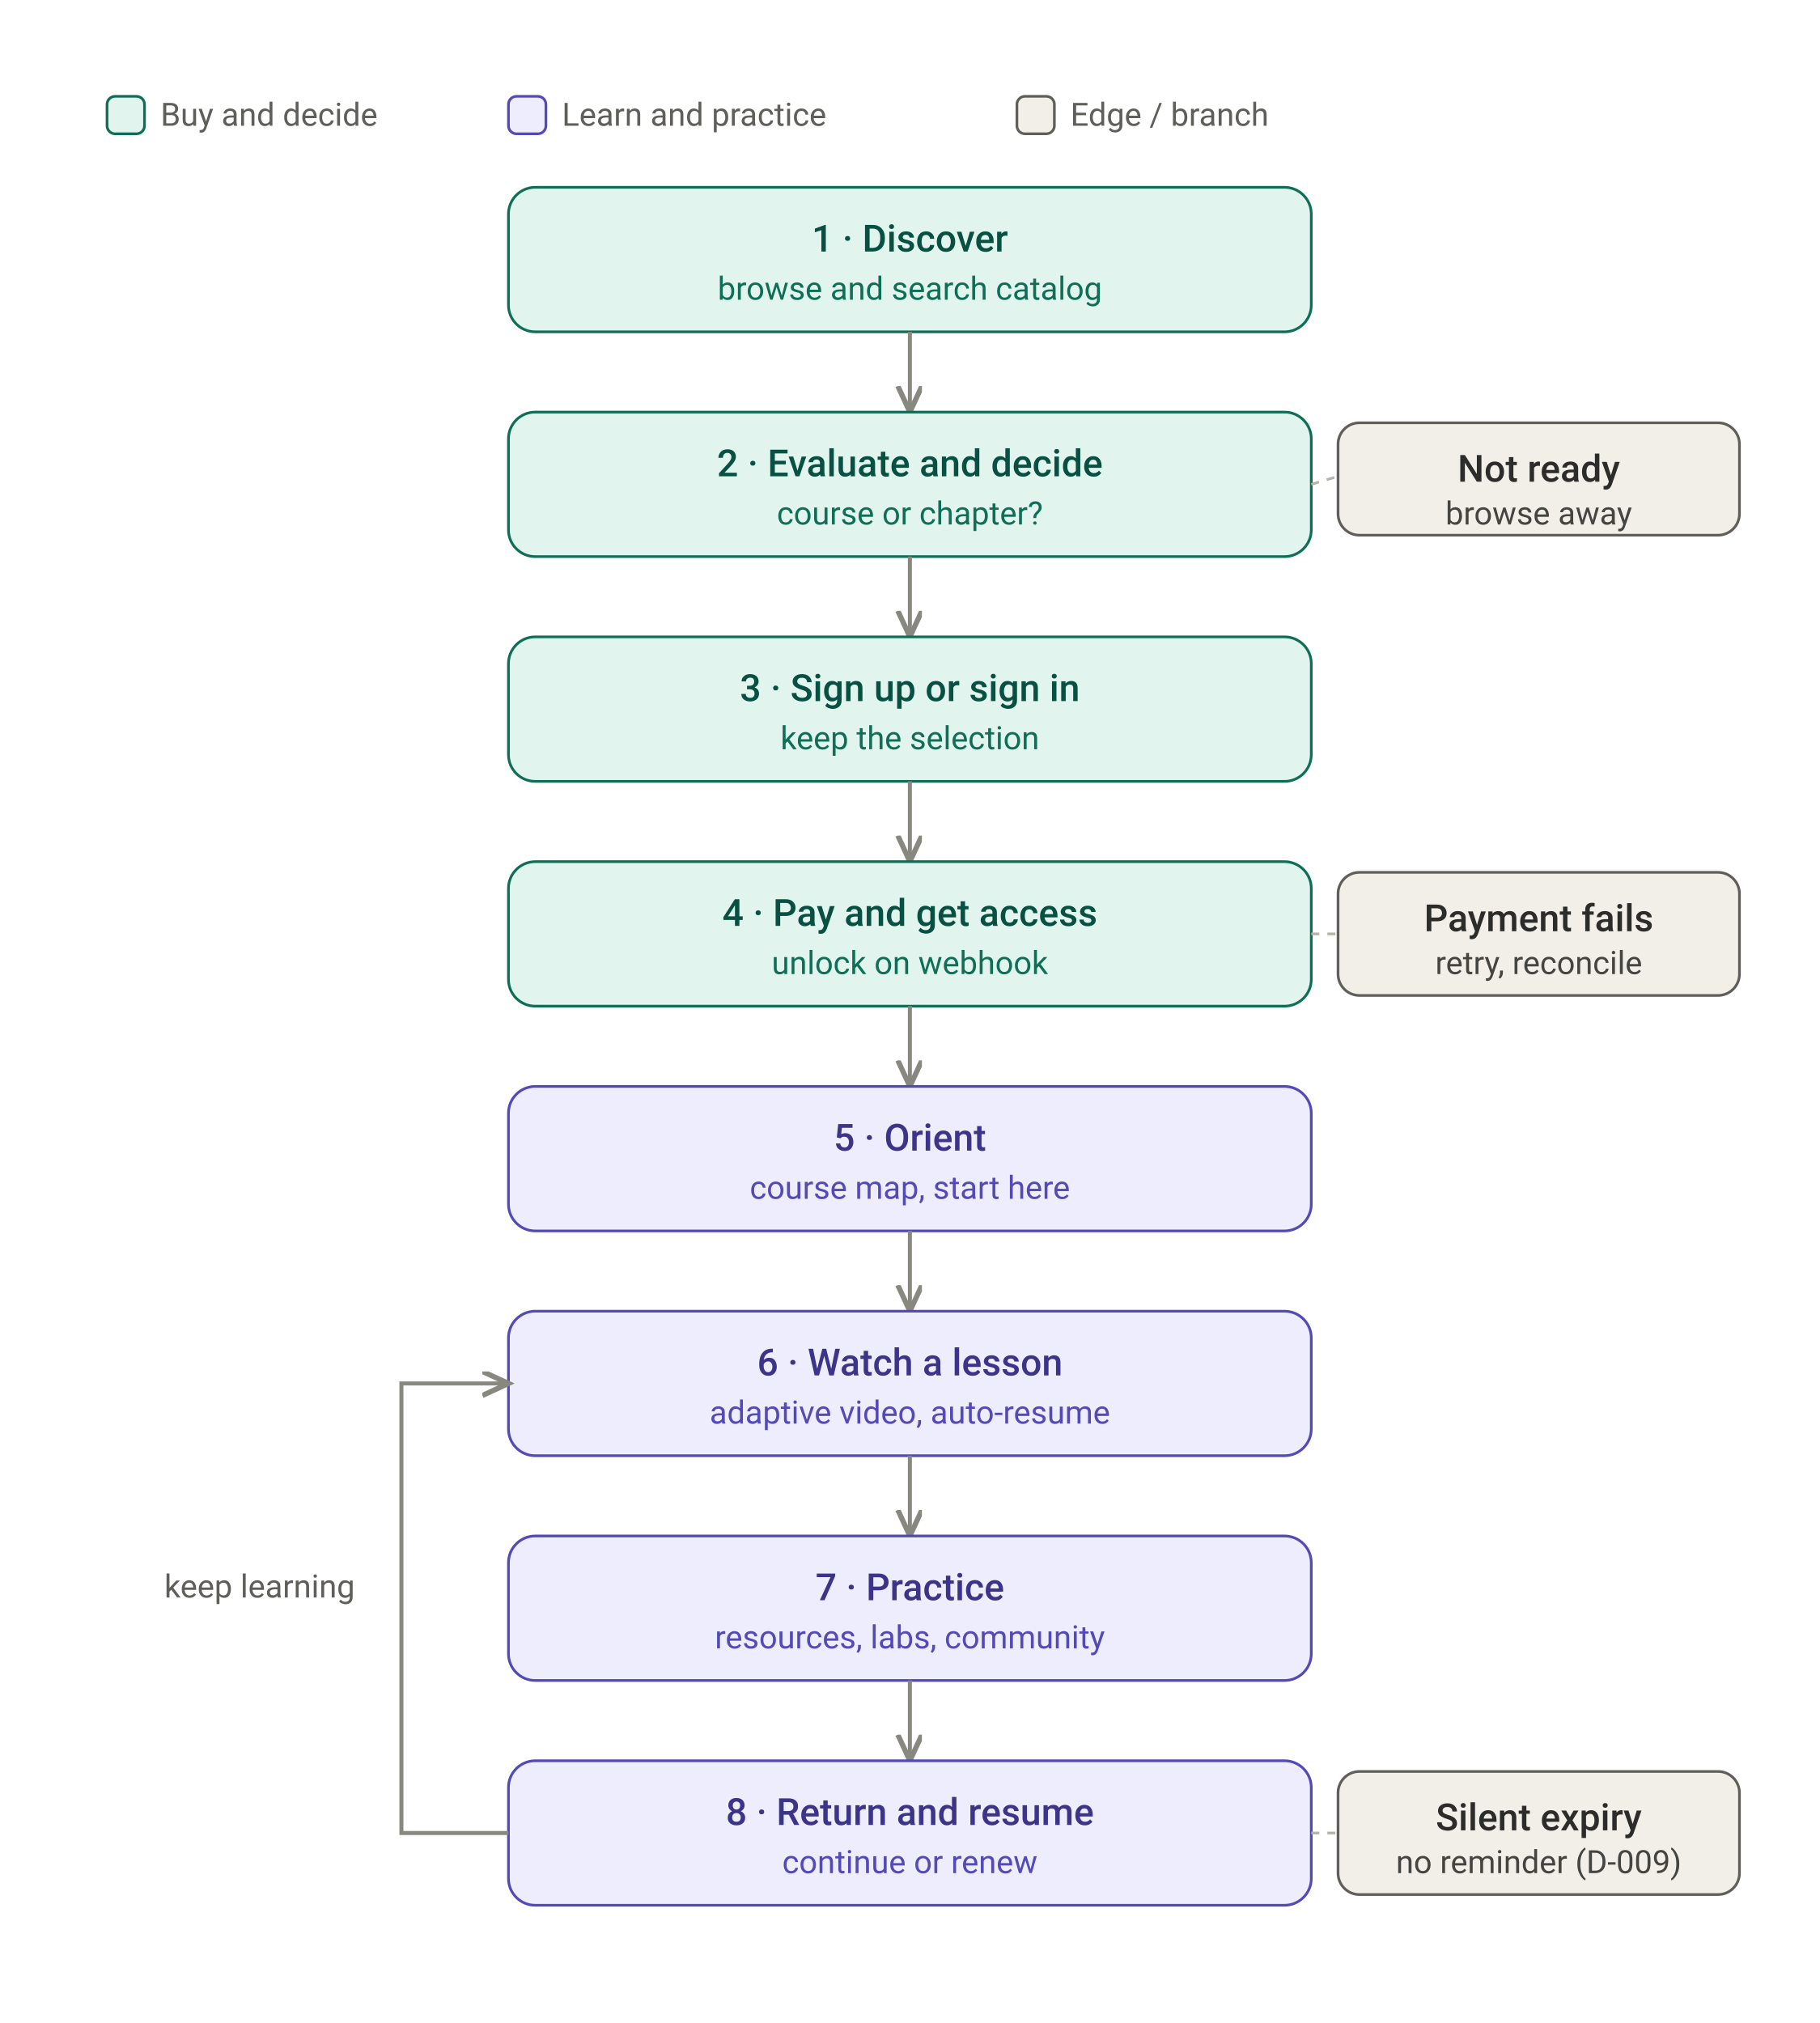
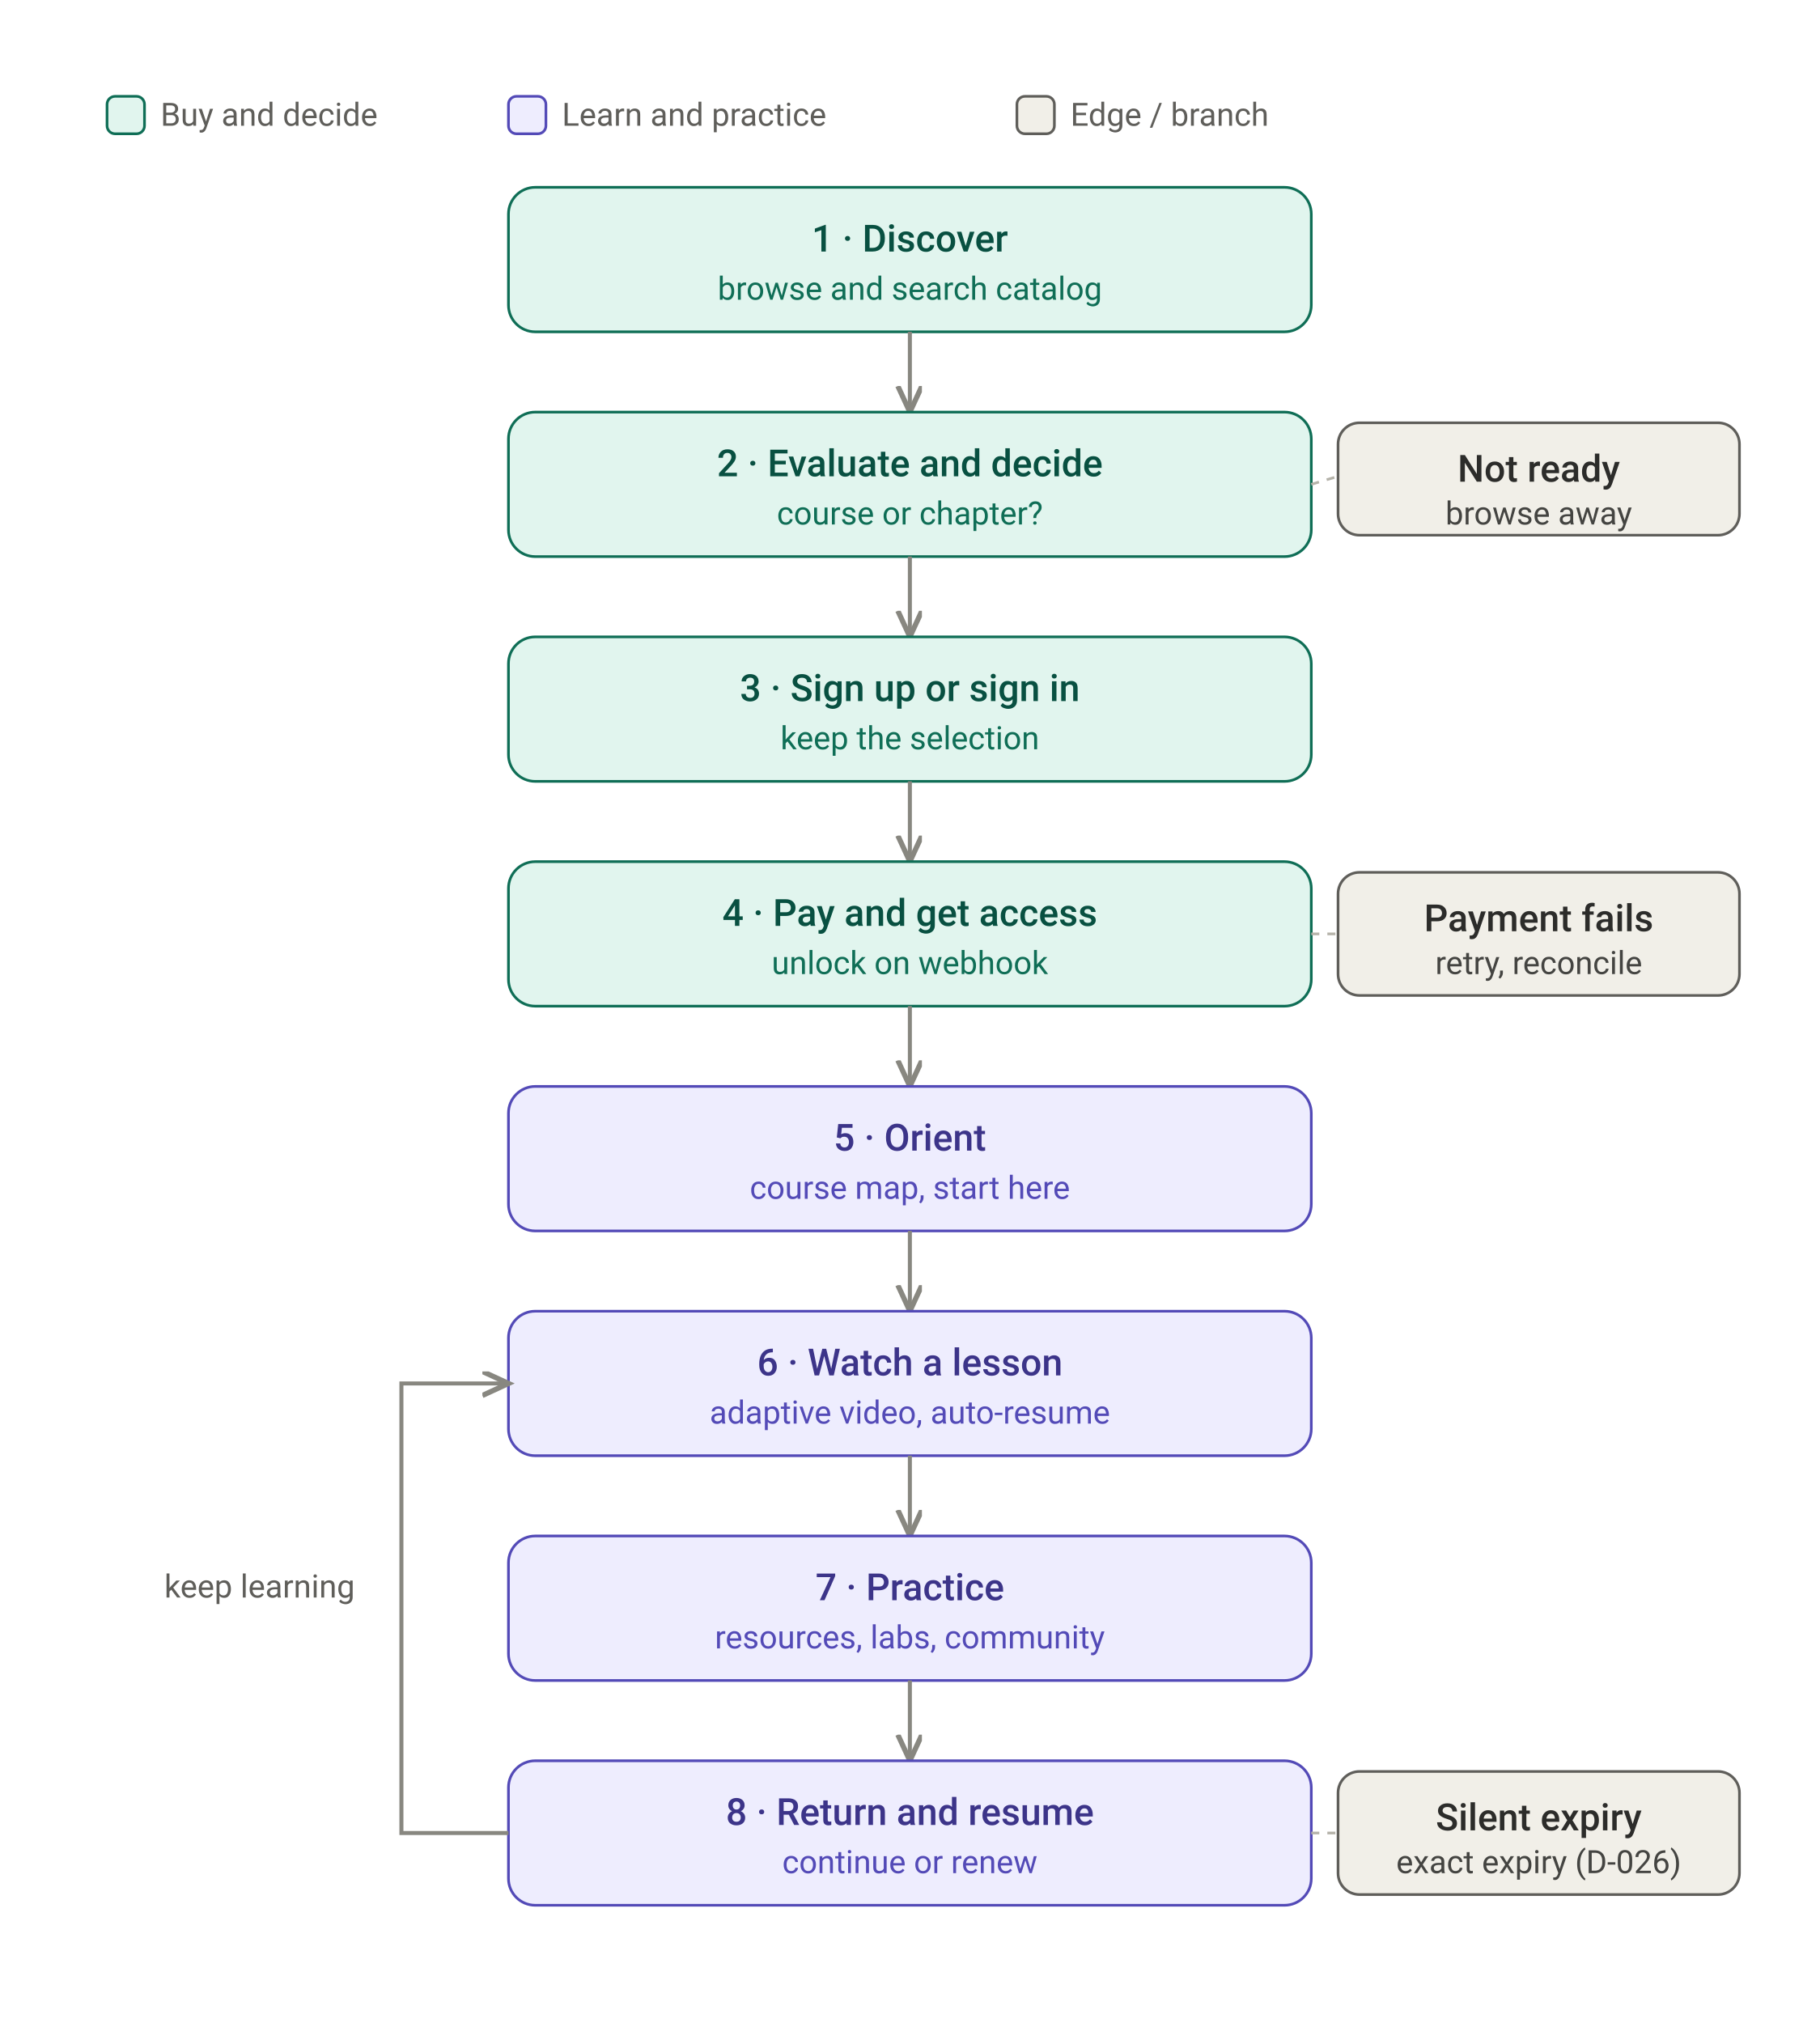
<svg xmlns="http://www.w3.org/2000/svg" width="100%" viewBox="0 0 680 756" role="img">
  <style>
text{font-family:-apple-system,BlinkMacSystemFont,'Segoe UI',Roboto,Helvetica,Arial,sans-serif}
.t{font-size:14px;font-weight:400}.ts{font-size:12px;font-weight:400}.th{font-size:14px;font-weight:500}
.arr{stroke:#888780;stroke-width:1.5;fill:none;marker-end:url(#ah)}
.leader{stroke:#B4B2A9;stroke-width:1;fill:none;stroke-dasharray:3 3}
.c-teal&gt;rect,rect.c-teal{fill:#E1F5EE;stroke:#0F6E56;stroke-width:1}
.c-teal .th,.c-teal .t{fill:#085041}.c-teal .ts{fill:#0F6E56}
.c-purple&gt;rect,rect.c-purple{fill:#EEEDFE;stroke:#534AB7;stroke-width:1}
.c-purple .th,.c-purple .t{fill:#3C3489}.c-purple .ts{fill:#534AB7}
.c-gray&gt;rect,rect.c-gray{fill:#F1EFE8;stroke:#5F5E5A;stroke-width:1}
.c-gray .th,.c-gray .t{fill:#2C2C2A}.c-gray .ts{fill:#444441}
</style>
  <defs>
    <marker id="ah" markerWidth="9" markerHeight="9" refX="6.5" refY="3" orient="auto">
      <path d="M0,0 L6.5,3 L0,6" fill="none" stroke="#888780" stroke-width="1.3" />
    </marker>
  </defs>
  <rect class="c-teal" x="40" y="36" width="14" height="14" rx="3" />
  <text class="ts" x="60" y="47" text-anchor="start" fill="#5F5E5A">Buy and decide</text>
  <rect class="c-purple" x="190" y="36" width="14" height="14" rx="3" />
  <text class="ts" x="210" y="47" text-anchor="start" fill="#5F5E5A">Learn and practice</text>
  <rect class="c-gray" x="380" y="36" width="14" height="14" rx="3" />
  <text class="ts" x="400" y="47" text-anchor="start" fill="#5F5E5A">Edge / branch</text>
  <g class="c-teal">
    <rect x="190" y="70" width="300" height="54" rx="10" />
    <text class="th" x="340" y="94" text-anchor="middle">1 · Discover</text>
    <text class="ts" x="340" y="112" text-anchor="middle">browse and search catalog</text>
  </g>
  <line class="arr" x1="340" y1="124" x2="340" y2="154" />
  <g class="c-teal">
    <rect x="190" y="154" width="300" height="54" rx="10" />
    <text class="th" x="340" y="178" text-anchor="middle">2 · Evaluate and decide</text>
    <text class="ts" x="340" y="196" text-anchor="middle">course or chapter?</text>
  </g>
  <line class="arr" x1="340" y1="208" x2="340" y2="238" />
  <g class="c-teal">
    <rect x="190" y="238" width="300" height="54" rx="10" />
    <text class="th" x="340" y="262" text-anchor="middle">3 · Sign up or sign in</text>
    <text class="ts" x="340" y="280" text-anchor="middle">keep the selection</text>
  </g>
  <line class="arr" x1="340" y1="292" x2="340" y2="322" />
  <g class="c-teal">
    <rect x="190" y="322" width="300" height="54" rx="10" />
    <text class="th" x="340" y="346" text-anchor="middle">4 · Pay and get access</text>
    <text class="ts" x="340" y="364" text-anchor="middle">unlock on webhook</text>
  </g>
  <line class="arr" x1="340" y1="376" x2="340" y2="406" />
  <g class="c-purple">
    <rect x="190" y="406" width="300" height="54" rx="10" />
    <text class="th" x="340" y="430" text-anchor="middle">5 · Orient</text>
    <text class="ts" x="340" y="448" text-anchor="middle">course map, start here</text>
  </g>
  <line class="arr" x1="340" y1="460" x2="340" y2="490" />
  <g class="c-purple">
    <rect x="190" y="490" width="300" height="54" rx="10" />
    <text class="th" x="340" y="514" text-anchor="middle">6 · Watch a lesson</text>
    <text class="ts" x="340" y="532" text-anchor="middle">adaptive video, auto-resume</text>
  </g>
  <line class="arr" x1="340" y1="544" x2="340" y2="574" />
  <g class="c-purple">
    <rect x="190" y="574" width="300" height="54" rx="10" />
    <text class="th" x="340" y="598" text-anchor="middle">7 · Practice</text>
    <text class="ts" x="340" y="616" text-anchor="middle">resources, labs, community</text>
  </g>
  <line class="arr" x1="340" y1="628" x2="340" y2="658" />
  <g class="c-purple">
    <rect x="190" y="658" width="300" height="54" rx="10" />
    <text class="th" x="340" y="682" text-anchor="middle">8 · Return and resume</text>
    <text class="ts" x="340" y="700" text-anchor="middle">continue or renew</text>
  </g>
  <path class="arr" d="M190,685 H150 V517 H190" />
  <text class="ts" x="97" y="597" text-anchor="middle" fill="#5F5E5A">keep learning</text>
  <line class="leader" x1="490" y1="181" x2="500" y2="178" />
  <g class="c-gray">
    <rect x="500" y="158" width="150" height="42" rx="8" />
    <text class="th" x="575" y="180" text-anchor="middle">Not ready</text>
    <text class="ts" x="575" y="196" text-anchor="middle">browse away</text>
  </g>
  <line class="leader" x1="490" y1="349" x2="500" y2="349" />
  <g class="c-gray">
    <rect x="500" y="326" width="150" height="46" rx="8" />
    <text class="th" x="575" y="348" text-anchor="middle">Payment fails</text>
    <text class="ts" x="575" y="364" text-anchor="middle">retry, reconcile</text>
  </g>
  <line class="leader" x1="490" y1="685" x2="500" y2="685" />
  <g class="c-gray">
    <rect x="500" y="662" width="150" height="46" rx="8" />
    <text class="th" x="575" y="684" text-anchor="middle">Silent expiry</text>
-     <text class="ts" x="575" y="700" text-anchor="middle">no reminder (D-009)</text>
+     <text class="ts" x="575" y="700" text-anchor="middle">exact expiry (D-026)</text>
  </g>
</svg>
